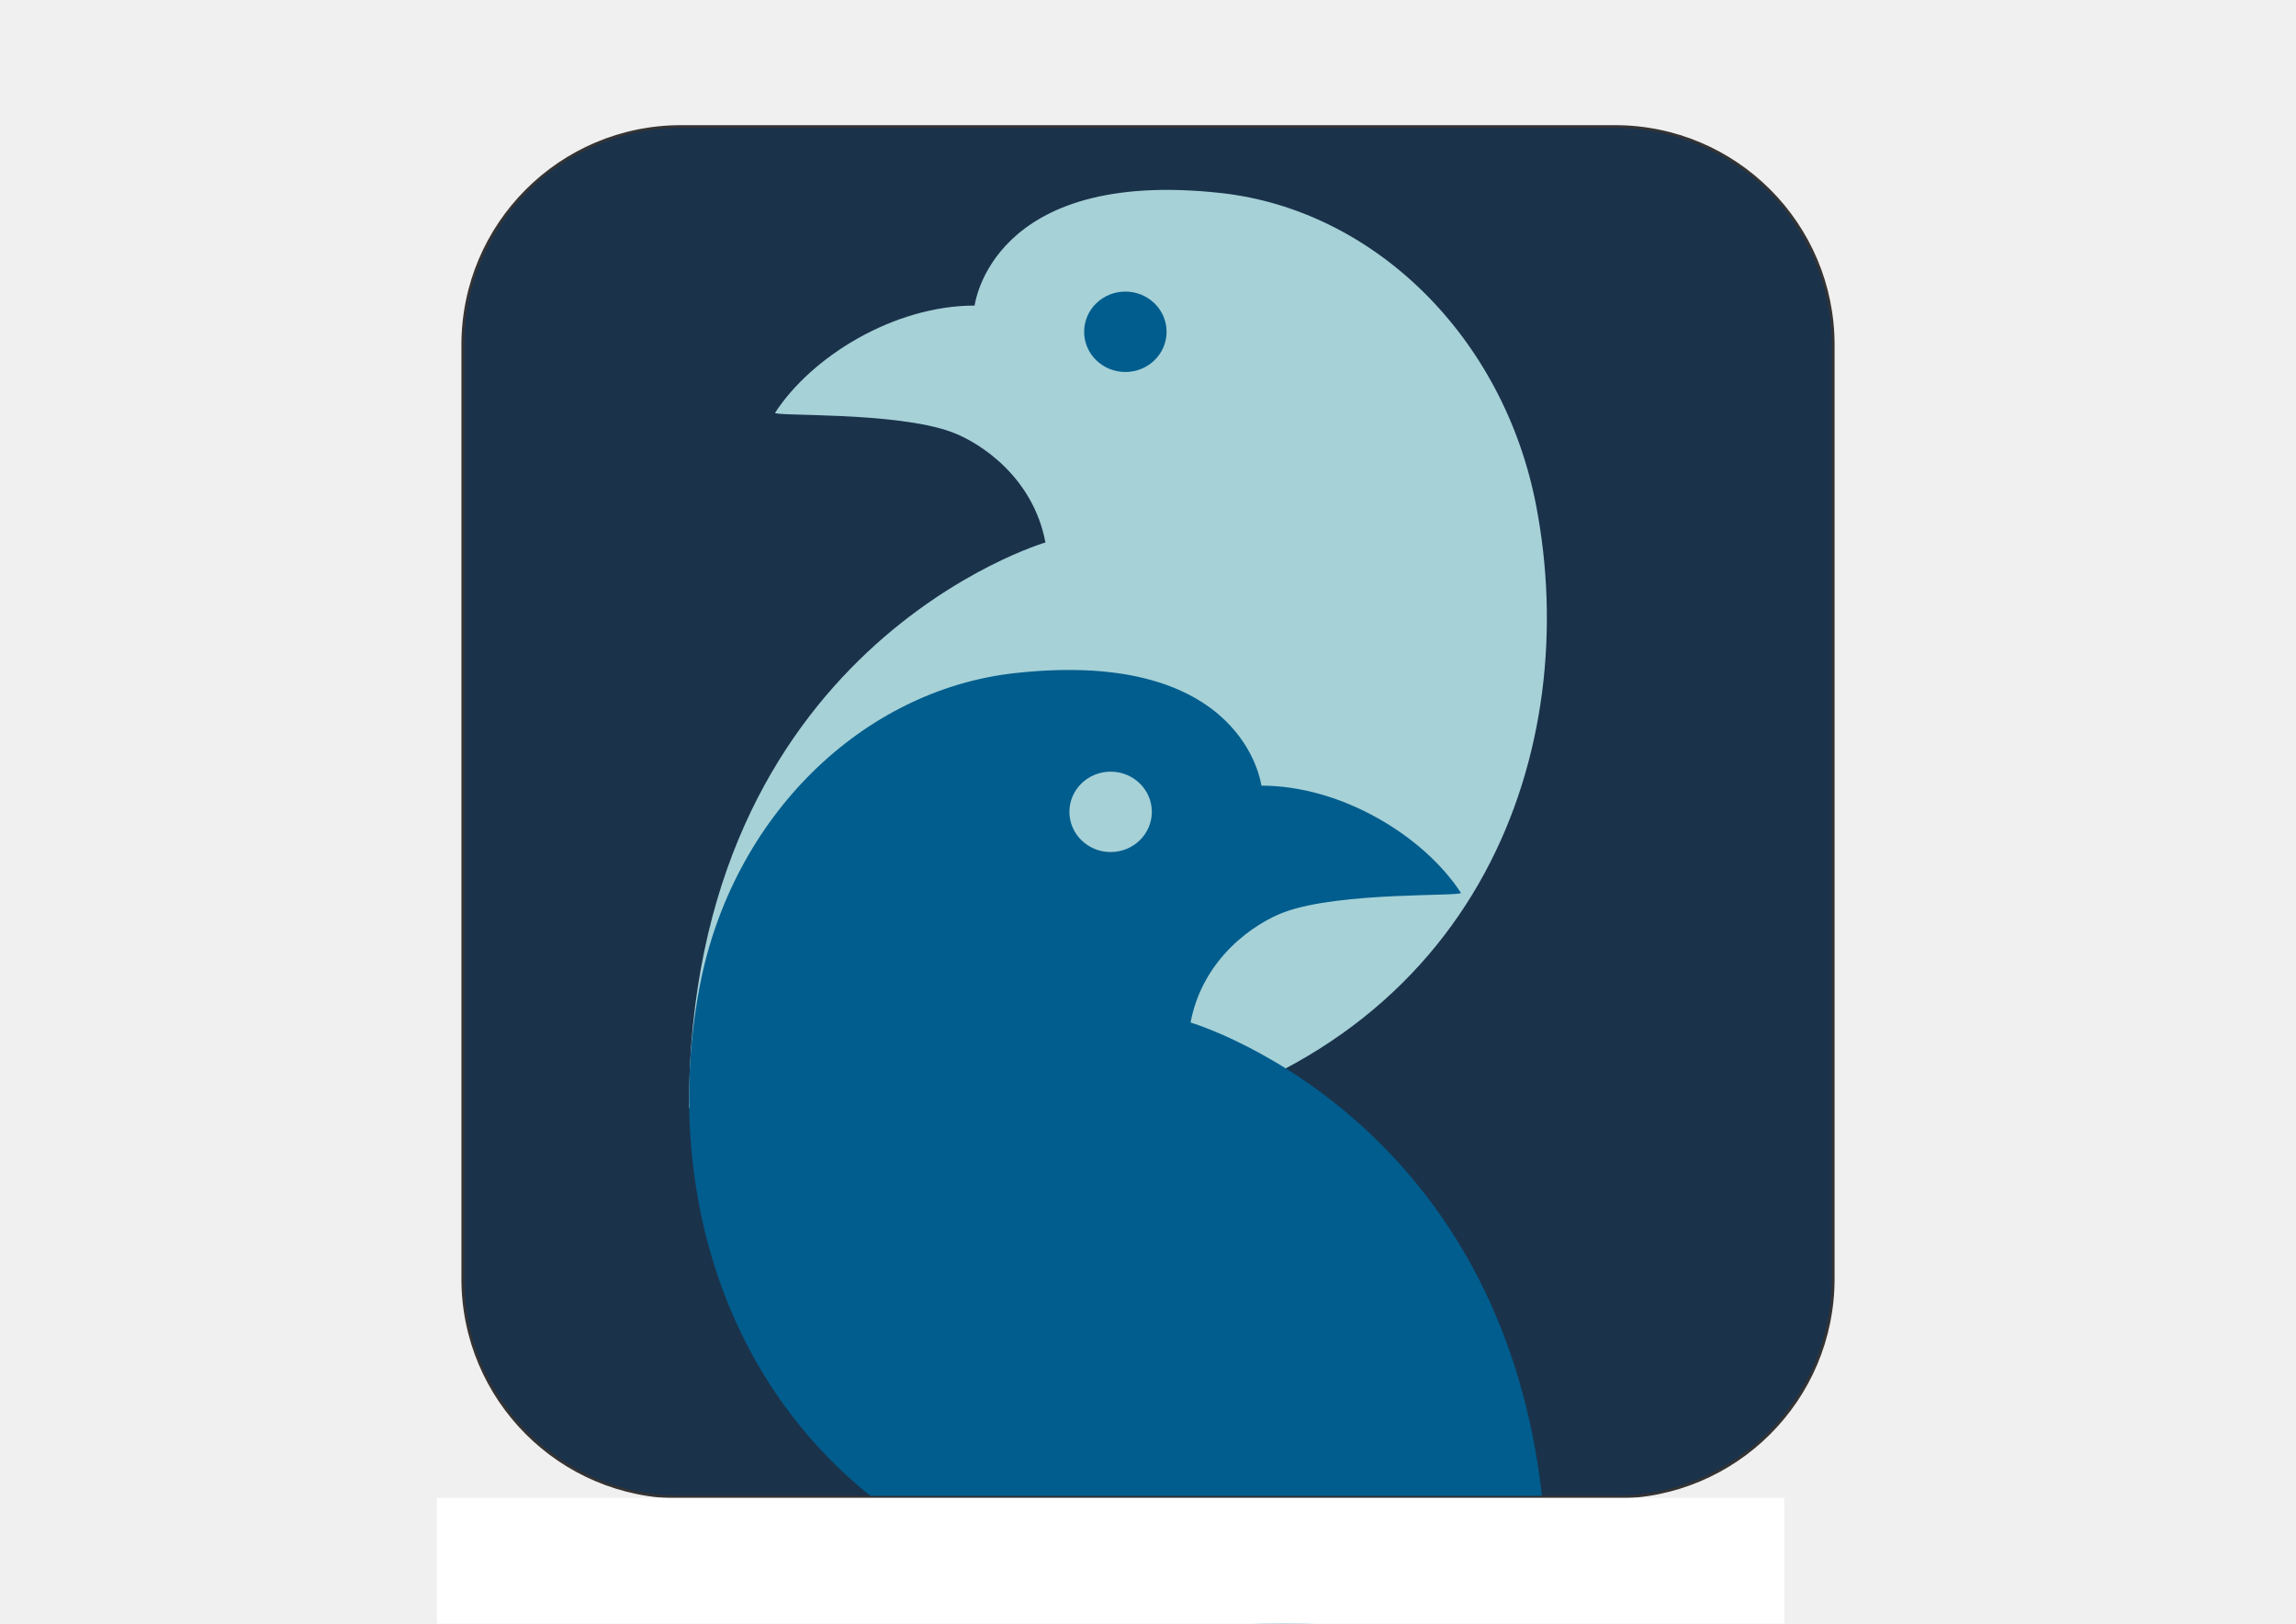
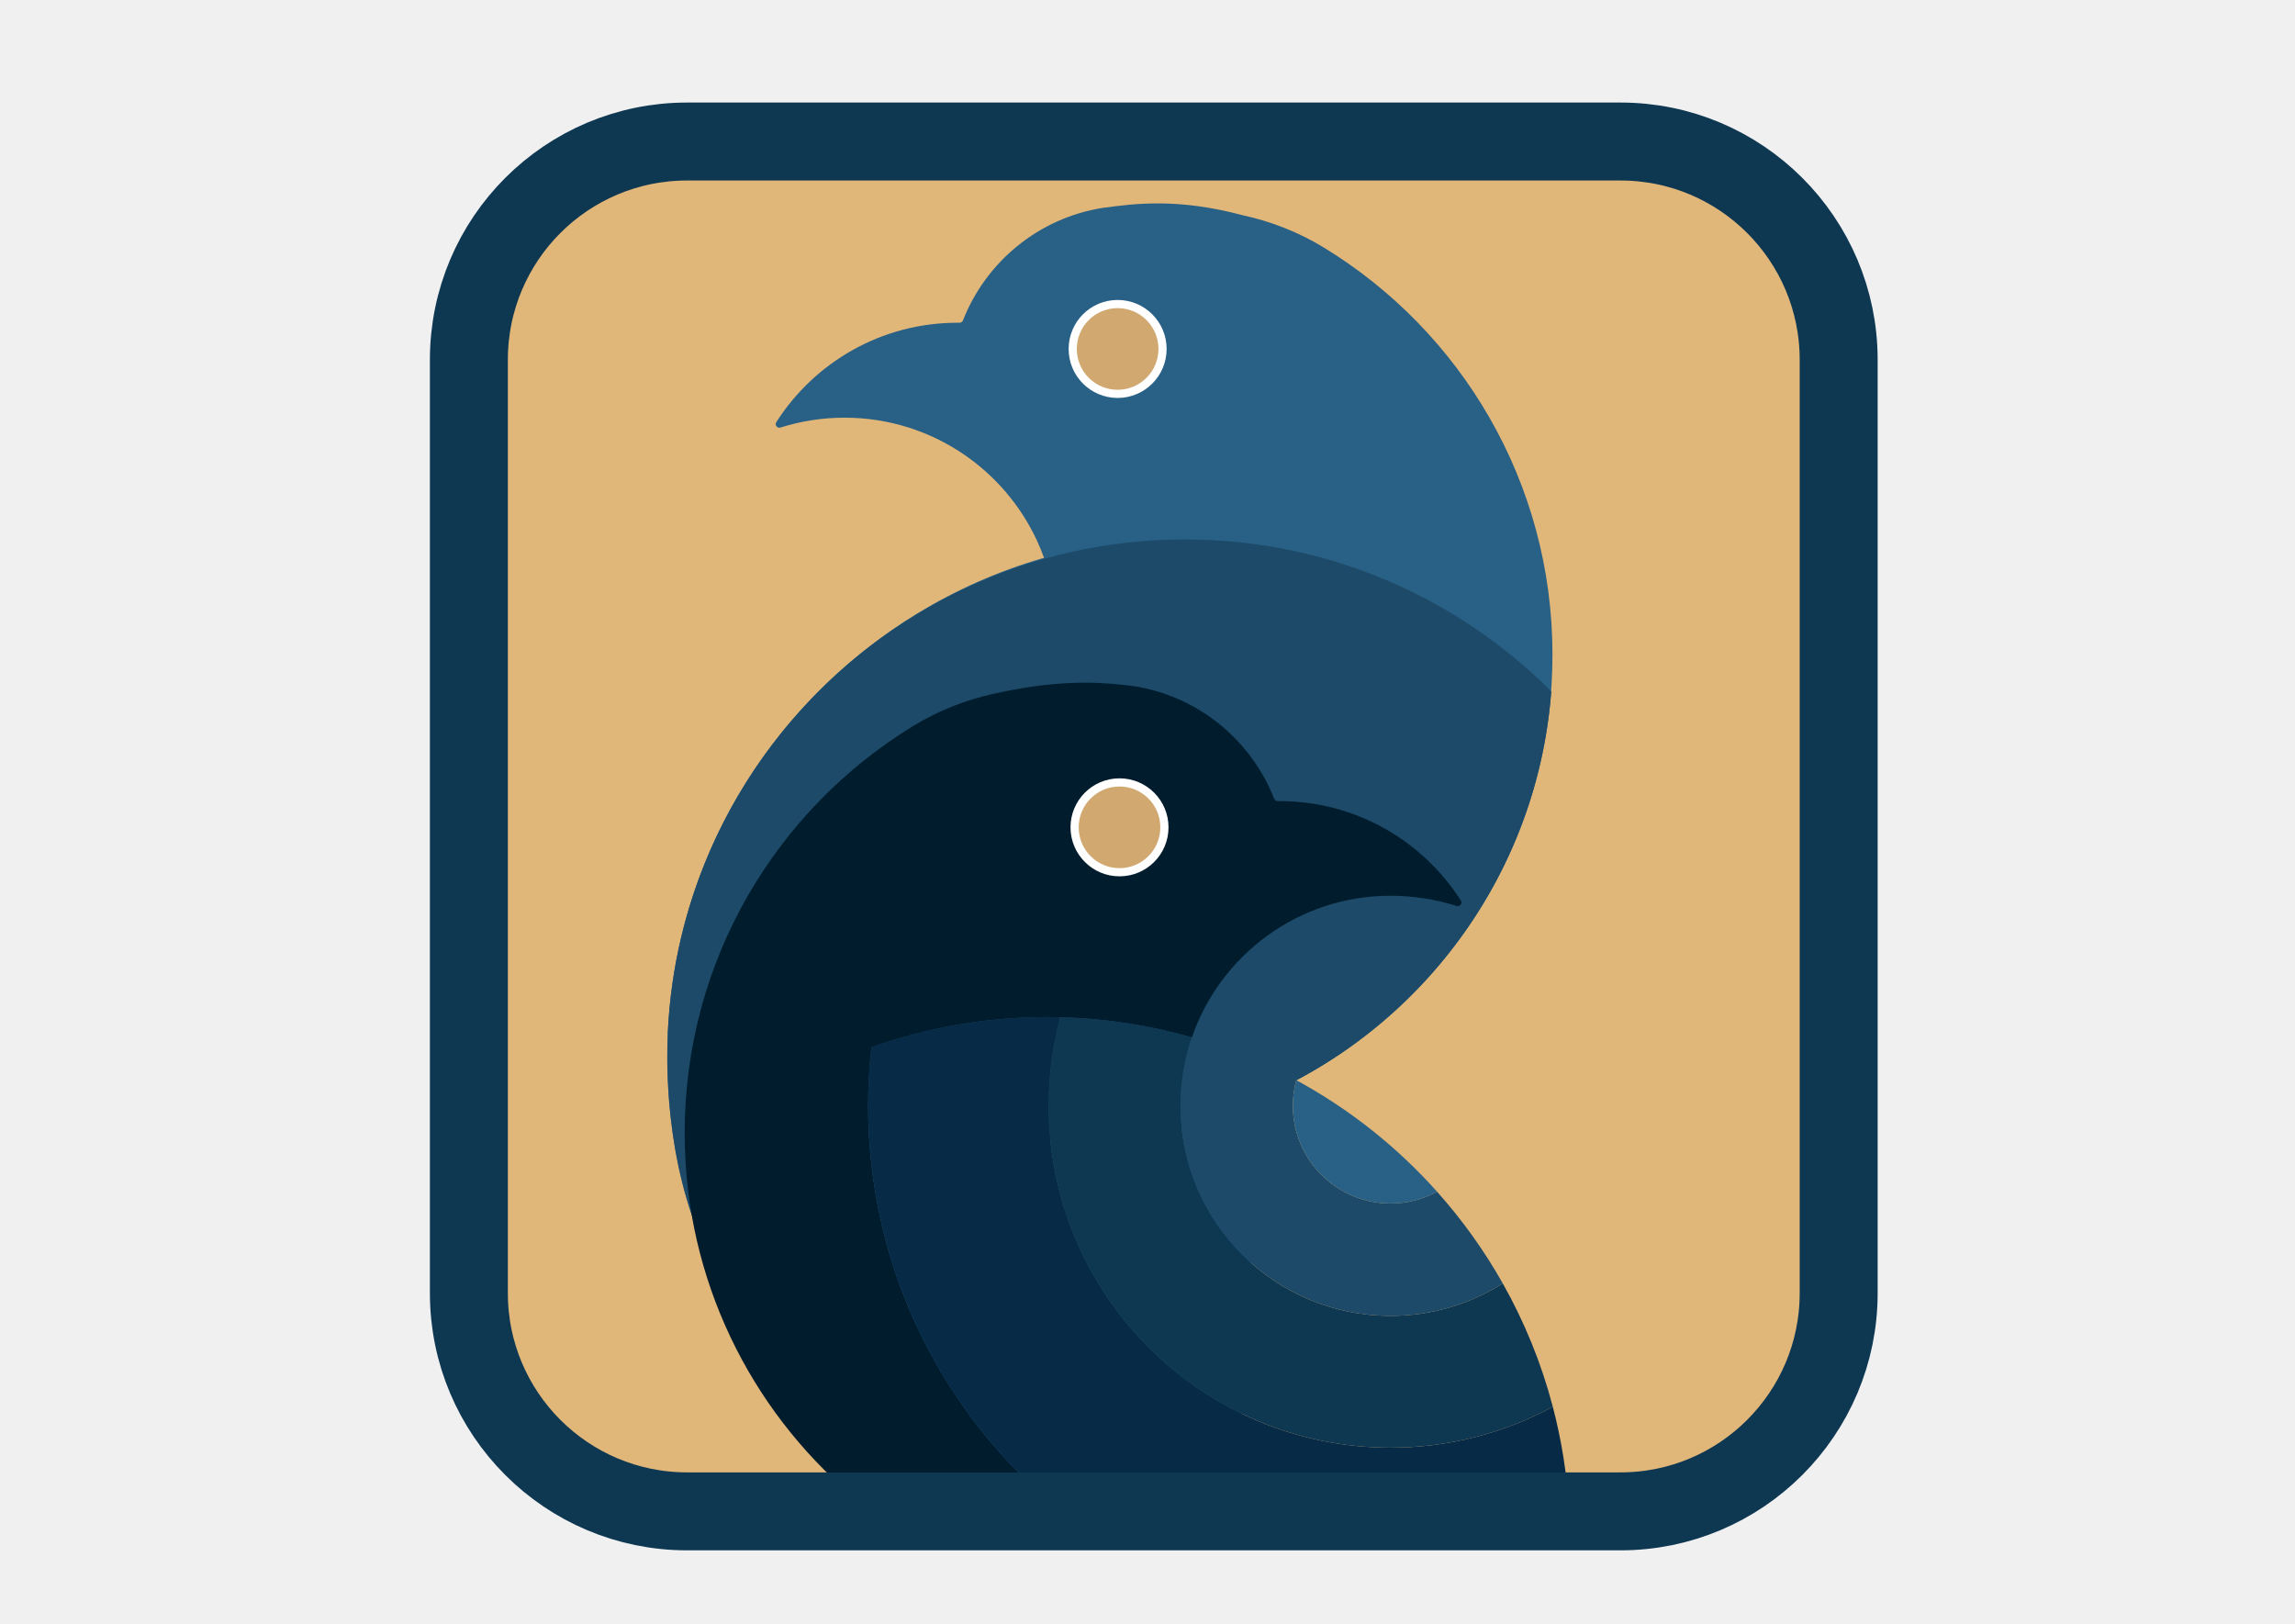
- <svg xmlns="http://www.w3.org/2000/svg" viewBox="0 0 841.89 595.276">
-   <defs>
-     <style>
-       .cls-1{fill:#1b324b}
-       .cls-2{fill:#a6d1d7}
-       .cls-3{fill:#005d8d}
-       .cls-4{fill:none;stroke:#343334;stroke-miterlimit:10}
-       .cls-5{fill:#ffffff}
-     </style>
-   </defs>
-   <g id="Layer_2" data-name="Layer 2">
-     <path d="M249.761 46.384 L592.129 46.384 C636.35 46.384 672.199 82.233 672.199 126.454 L672.199 468.822 C672.199 513.043 636.35 548.892 592.129 548.892 L249.761 548.892 C205.54 548.892 169.691 513.043 169.691 468.822 L169.691 126.454 C169.691 82.233 205.54 46.384 249.761 46.384 Z" class="cls-1" />
-     <g>
-       <path d="M417.37 411.718 C544.293 381.645 580.176 273.411 563.299 185.493 C551.366 123.329 503.727 76.99 447.788 70.778 C363.215 61.386 357.441 112.031 357.356 112.031 C327.773 112.031 297.572 130.742 284.228 151.302 C283.285 152.756 328.433 150.785 349.011 158.424 C359.68 162.385 378.847 175.077 383.336 198.875 C383.336 198.875 252.612 237.184 252.612 406.181 C252.612 406.181 333.86 431.505 417.37 411.718 Z" class="cls-2" />
-       <path d="M427.761 121.645 C427.766 113.506 421.001 106.905 412.653 106.9 C404.305 106.896 397.534 113.491 397.529 121.63 C397.525 129.77 404.289 136.371 412.638 136.375 C420.986 136.379 427.757 129.784 427.761 121.645 Z" class="cls-3" />
+ <svg xmlns="http://www.w3.org/2000/svg" xmlns:ns1="https://www.affinity.studio/" width="100%" height="100%" viewBox="0 0 3508 2481" version="1.1" xml:space="preserve" style="fill-rule:evenodd;clip-rule:evenodd;stroke-miterlimit:10;">
+   <g id="Layer_1">
+     <path id="Background" d="M1050.325,216.312l1426.533,0c184.254,0 333.625,149.367 333.625,333.625l0,1426.533c0,184.254 -149.371,333.621 -333.625,333.621l-1426.533,0c-184.254,0 -333.625,-149.367 -333.625,-333.621l0,-1426.533c0,-184.258 149.371,-333.625 333.625,-333.625Z" style="fill:#e1b679;fill-rule:nonzero;" />
+     <path id="Upper-raven" ns1:id="Upper raven" d="M1685.596,317.742c51.042,-6.875 115.117,-15.092 214.612,11.417c42.433,9.192 84.808,25.725 123.162,49.117c209.658,127.875 349.629,358.729 349.629,622.275c0,15.158 -0.463,30.208 -1.375,45.137c-0.221,3.608 -0.467,7.213 -0.742,10.808c-143.208,-143.292 -341.104,-231.929 -559.7,-231.929c-240.858,0 -456.583,107.608 -601.717,277.375c10.829,-12.688 22.054,-25.033 33.65,-37.021c94.963,-98.137 214.867,-171.992 349.5,-211.337c1.083,-0.317 2.167,-0.629 3.25,-0.942c-0.037,-0.1 -0.071,-0.2 -0.108,-0.3c-3.279,-9.079 -6.95,-17.967 -10.996,-26.646c-24.729,-53.067 -63.413,-98.317 -111.329,-131.042c-51.958,-35.479 -114.771,-56.229 -182.433,-56.238l-0.075,0c-34.1,0.004 -66.967,5.275 -97.838,15.046c-0.608,0.196 -1.204,0.283 -1.783,0.283c-4.146,0 -7.179,-4.596 -4.754,-8.396c58.304,-91.408 160.596,-152.038 277.033,-152.05c1.021,0 2.038,0.004 3.058,0.017l0.054,0c2.329,0 4.425,-1.429 5.275,-3.608c35.133,-89.679 115.837,-156.496 213.625,-171.967Zm-476.129,784.2c145.158,-169.75 360.883,-277.358 601.717,-277.375c218.575,0.013 416.467,88.65 559.7,231.929c0.096,0.092 0.188,0.188 0.283,0.279c-22.729,299.763 -224.958,549.379 -499.458,641.621c25.967,79.45 41.35,178.167 41.35,285.129c0,126.45 -21.5,241.375 -56.562,326.567l-425.388,0c-245.088,-134.467 -411.229,-394.938 -411.229,-694.221c0,-13.204 0.321,-26.333 0.963,-39.379c2.408,-49.196 9.312,-97.208 20.308,-143.642c19.612,-82.838 52.25,-160.633 95.621,-231.117l0.004,0l0,-0.004c21.65,-35.179 45.971,-68.537 72.692,-99.787Z" style="fill:#286086;fill-rule:nonzero;" />
+     <path id="Upper-wing" ns1:id="Upper wing" d="M1209.467,1101.942c145.133,-169.767 360.858,-277.375 601.717,-277.375c218.596,0 416.492,88.638 559.7,231.929c0.096,0.092 0.188,0.188 0.283,0.279c-28.833,380.25 -346.5,679.812 -734.129,679.812c-171.929,0 -330.096,-58.933 -455.4,-157.696c0,0 -123.702,279.61 -124.324,277.814c-47.378,-136.698 -35.48,-278.768 -36.472,-280.214c2.408,-49.196 9.312,-97.208 20.308,-143.642c28.954,-122.275 86.837,-235.467 168.317,-330.908Z" style="fill:#1c4a68;fill-rule:nonzero;" />
+     <g id="Upper-eye" ns1:id="Upper eye">
+       <path d="M1776.987,533.363c0,-37.913 -30.733,-68.646 -68.646,-68.646c-37.913,0 -68.646,30.733 -68.646,68.646c0,37.912 30.733,68.646 68.646,68.646c37.912,0 68.646,-30.733 68.646,-68.646Z" style="fill:#d1a86f;fill-rule:nonzero;" />
+       <path d="M1776.987,533.363c0,-37.913 -30.733,-68.646 -68.646,-68.646c-37.913,0 -68.646,30.733 -68.646,68.646c0,37.912 30.733,68.646 68.646,68.646c37.912,0 68.646,-30.733 68.646,-68.646Z" style="fill:none;fill-rule:nonzero;stroke:#fff;stroke-width:12.5px;" />
    </g>
-     <g>
-       <path d="M402.516 587.718 C275.593 557.645 239.71 449.411 256.587 361.493 C268.52 299.329 316.159 252.99 372.098 246.778 C456.671 237.386 462.444 288.031 462.529 288.031 C492.113 288.031 522.314 306.742 535.658 327.302 C536.601 328.756 491.453 326.785 470.875 334.424 C460.206 338.385 441.039 351.077 436.55 374.875 C436.55 374.875 567.274 413.184 567.274 582.181 C567.274 582.181 486.026 607.505 402.516 587.718 Z" class="cls-3" />
-       <path d="M392.124 297.645 C392.12 289.506 398.884 282.905 407.233 282.9 C415.581 282.896 422.352 289.491 422.357 297.63 C422.361 305.77 415.597 312.371 407.248 312.375 C398.9 312.379 392.129 305.784 392.124 297.645 Z" class="cls-2" />
+     <path id="Lower-raven" ns1:id="Lower raven" d="M1657.029,1043.488c29.45,-0.071 54.438,2.429 76.937,5.458c90.717,14.35 166.729,72.896 205.3,152.888c3.004,6.233 5.783,12.596 8.321,19.079c0.858,2.192 2.979,3.625 5.329,3.604c1.021,-0.008 2.042,-0.013 3.058,-0.013c116.442,0.013 218.733,60.638 277.038,152.046c2.762,4.329 -1.562,9.692 -6.542,8.117c-16.237,-5.142 -33.033,-9.037 -50.267,-11.575c-16.517,-2.617 -33.45,-3.979 -50.7,-3.979c-140.729,0 -260.308,90.529 -303.687,216.529c-64.108,-18.437 -131.525,-29.062 -201.154,-30.783c-6.671,-0.167 -13.362,-0.25 -20.071,-0.25l-0.117,0c-94.212,0.008 -184.617,16.317 -268.546,46.263c-3.263,29.329 -4.942,59.138 -4.942,89.337c0,250.171 115.046,473.475 295.121,619.883l-290.004,0c-162.442,-124.562 -270.892,-316.021 -284.171,-533.204c-0.008,-0.133 -0.017,-0.271 -0.025,-0.408c-0.896,-14.792 -1.35,-29.708 -1.35,-44.725c0,-263.546 139.971,-494.4 349.633,-622.275c38.35,-23.392 80.725,-39.929 123.162,-49.121c55.758,-12.55 100.308,-16.779 137.675,-16.871Z" style="fill:#001c2d;fill-rule:nonzero;" />
+     <g id="Lower-wing" ns1:id="Lower wing">
+       <path d="M1331.929,1600.871c83.946,-29.95 174.371,-46.263 268.604,-46.263c6.729,0 13.438,0.083 20.129,0.25c-11.546,43.167 -17.7,88.542 -17.7,135.35c0,288.592 233.95,522.538 522.542,522.538c89.763,0 174.238,-22.633 248.033,-62.504c13.346,50.825 21.808,103.625 24.862,157.875c-1.008,1.204 -2.529,1.975 -4.237,1.975l-772.054,0c-180.075,-146.408 -295.121,-369.713 -295.121,-619.883c0,-30.2 1.679,-60.008 4.942,-89.337Z" style="fill:#072a47;fill-rule:nonzero;" />
+       <path d="M1602.963,1690.208c0,-46.808 6.154,-92.183 17.7,-135.35c69.629,1.721 137.046,12.346 201.154,30.783c-11.283,32.779 -17.408,67.958 -17.408,104.567c0,177.333 143.758,321.096 321.096,321.096c63.083,0 121.921,-18.196 171.55,-49.621c33.088,58.654 58.983,121.904 76.483,188.558c-73.796,39.871 -158.271,62.504 -248.033,62.504c-288.592,0 -522.542,-233.946 -522.542,-522.538Z" style="fill:#0e3752;fill-rule:nonzero;" />
+       <path d="M1804.408,1690.208c0,-36.608 6.125,-71.787 17.408,-104.567c55.95,16.088 109.379,38.125 159.562,65.379c-3.388,12.487 -5.196,25.625 -5.196,39.187c0,82.467 66.854,149.317 149.321,149.317c25.763,0 50.004,-6.525 71.154,-18.012c38.267,42.829 71.983,89.804 100.396,140.171c-49.629,31.425 -108.467,49.621 -171.55,49.621c-177.337,0 -321.096,-143.763 -321.096,-321.096Z" style="fill:#1c4a68;fill-rule:nonzero;" />
+       <path d="M1976.183,1690.208c0,-13.562 1.808,-26.7 5.196,-39.187c81.317,44.162 154.108,102.025 215.279,170.492c-21.15,11.487 -45.392,18.012 -71.154,18.012c-82.467,0 -149.321,-66.85 -149.321,-149.317Z" style="fill:#286086;fill-rule:nonzero;" />
    </g>
-   </g>
-   <g id="Layer_1" data-name="Layer 1">
-     <path d="M249.761 46.384 L592.129 46.384 C636.35 46.384 672.199 82.233 672.199 126.454 L672.199 468.822 C672.199 513.043 636.35 548.892 592.129 548.892 L249.761 548.892 C205.54 548.892 169.691 513.043 169.691 468.822 L169.691 126.454 C169.691 82.233 205.54 46.384 249.761 46.384 Z" class="cls-4" />
-     <path d="M160.212 549.109 L654.269 549.109 L654.269 595.276 L160.212 595.276 Z" class="cls-5" />
+     <g id="Lower-eye" ns1:id="Lower eye">
+       <path d="M1642.571,1264.567c0,-37.912 30.733,-68.646 68.646,-68.646c37.912,0 68.646,30.733 68.646,68.646c0,37.913 -30.733,68.646 -68.646,68.646c-37.913,0 -68.646,-30.733 -68.646,-68.646Z" style="fill:#d1a86f;fill-rule:nonzero;" />
+       <path d="M1642.571,1264.567c0,-37.912 30.733,-68.646 68.646,-68.646c37.912,0 68.646,30.733 68.646,68.646c0,37.913 -30.733,68.646 -68.646,68.646c-37.913,0 -68.646,-30.733 -68.646,-68.646Z" style="fill:none;fill-rule:nonzero;stroke:#fff;stroke-width:12.5px;" />
+     </g>
+     <path id="Icon-border" ns1:id="Icon border" d="M1050.325,216.312l1426.533,0c184.254,0 333.625,149.367 333.625,333.625l0,1426.533c0,184.254 -149.371,333.621 -333.625,333.621l-1426.533,0c-184.254,0 -333.625,-149.367 -333.625,-333.621l0,-1426.533c0,-184.258 149.371,-333.625 333.625,-333.625Z" style="fill:none;fill-rule:nonzero;stroke:#0e3752;stroke-width:119.17px;" />
  </g>
</svg>
